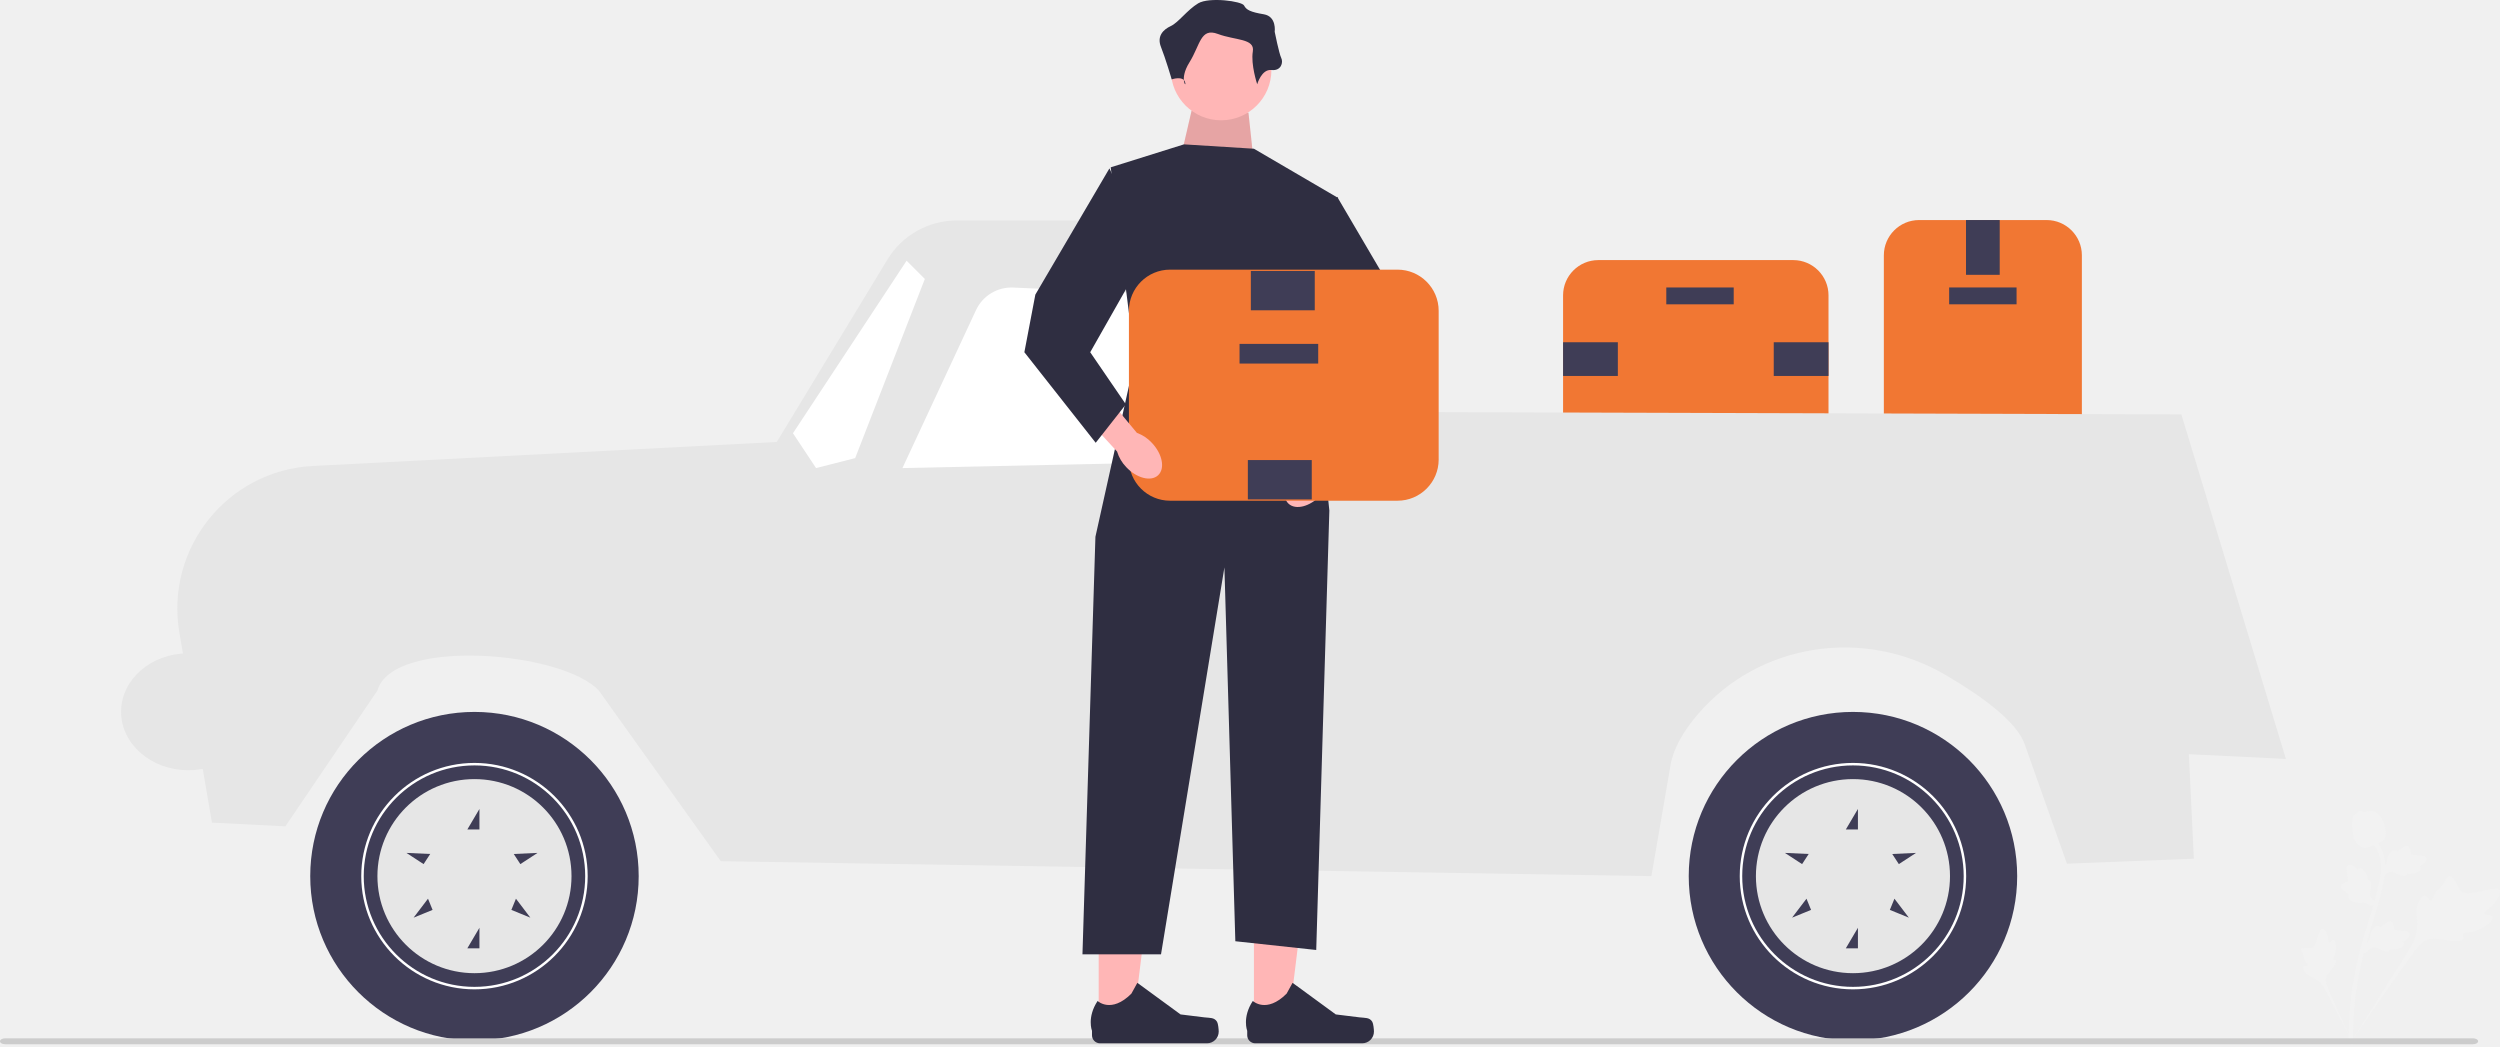
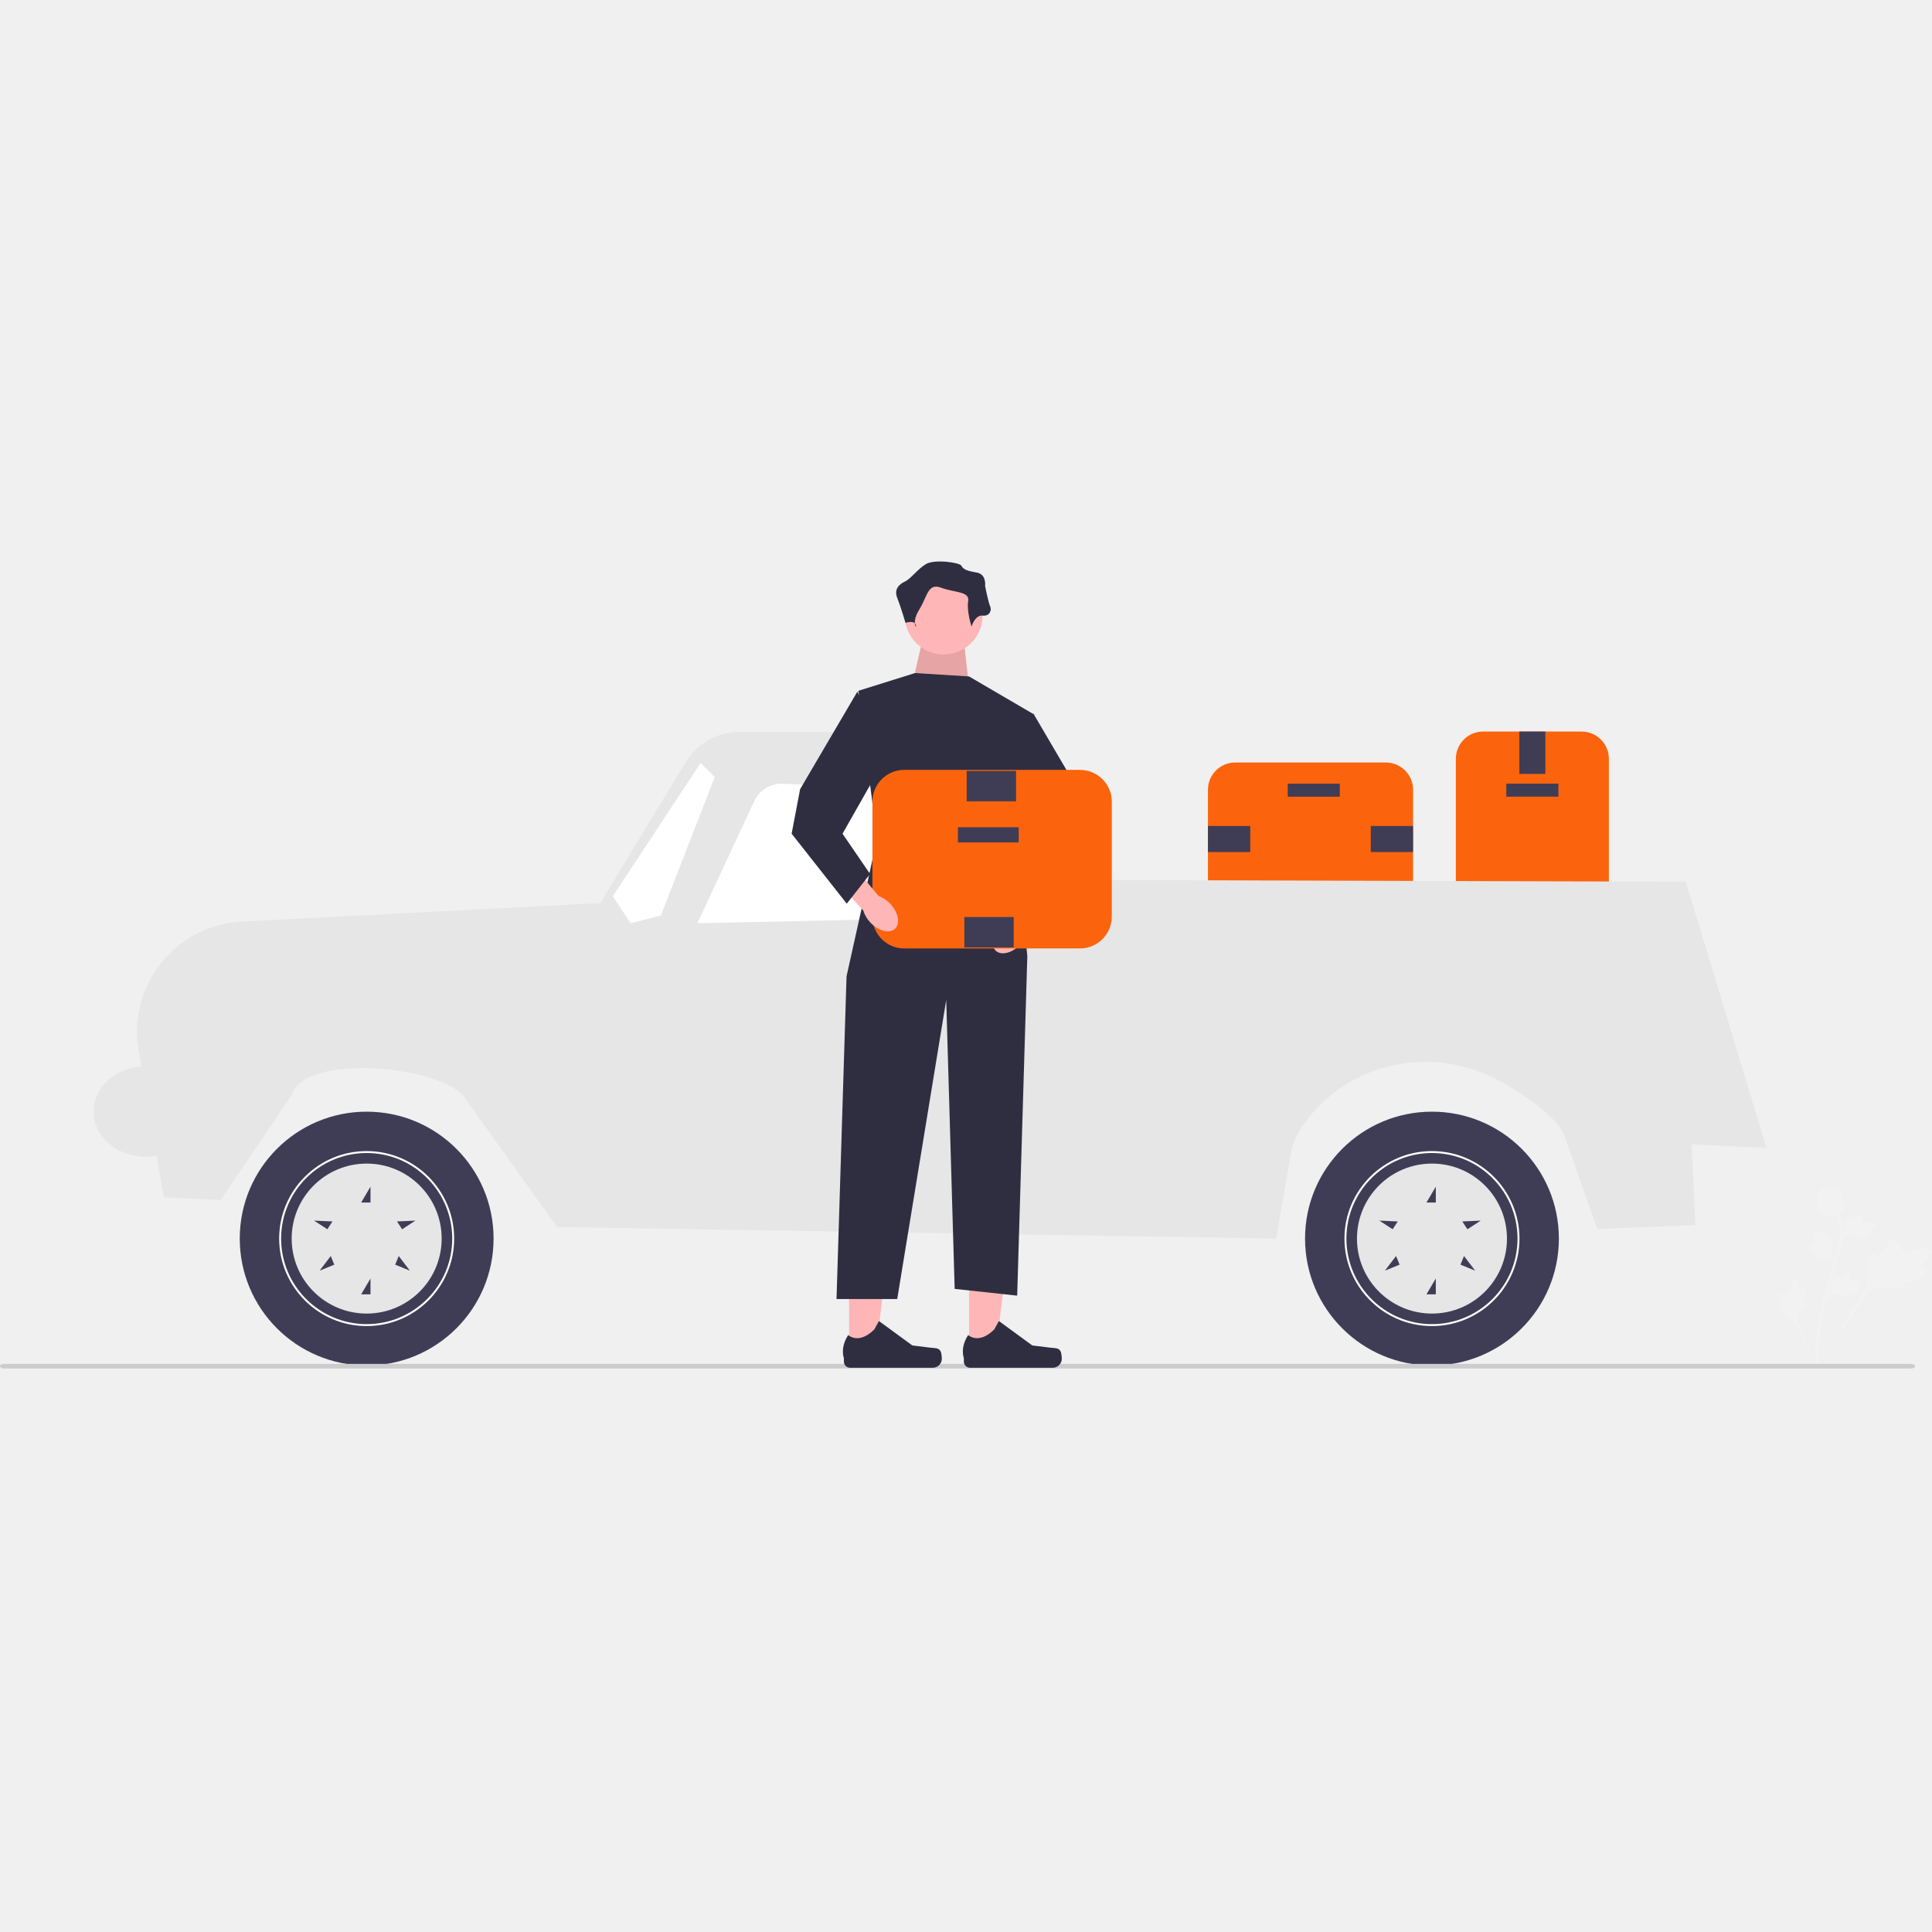
- <svg xmlns="http://www.w3.org/2000/svg" width="1004.722" height="420.718" viewBox="0 0 1004.722 420.718">
+ <svg xmlns="http://www.w3.org/2000/svg" width="500" height="500" viewBox="0 0 1004.722 420.718">
  <g>
-     <path d="M757.098,180.944V102.6c0-7.812,6.355-14.166,14.166-14.166h51.251c7.812,0,14.166,6.355,14.166,14.166v78.344c0,7.812-6.355,14.166-14.166,14.166h-51.251c-7.812,0-14.166-6.355-14.166-14.166Z" fill="#f17733" />
+     <path d="M757.098,180.944V102.6c0-7.812,6.355-14.166,14.166-14.166h51.251c7.812,0,14.166,6.355,14.166,14.166v78.344c0,7.812-6.355,14.166-14.166,14.166h-51.251c-7.812,0-14.166-6.355-14.166-14.166Z" fill="#fb640d" />
    <rect x="783.344" y="115.526" width="27.092" height="6.773" transform="translate(1593.78 237.8251) rotate(-180)" fill="#3f3d56" />
    <rect x="790.117" y="88.434" width="13.546" height="22.013" transform="translate(1593.78 198.8797) rotate(-180)" fill="#3f3d56" />
    <rect x="790.117" y="173.097" width="13.546" height="22.013" transform="translate(1593.78 368.2074) rotate(-180)" fill="#3f3d56" />
  </g>
  <g>
-     <path d="M720.692,184.11h-78.344c-7.812,0-14.166-6.355-14.166-14.166v-51.251c0-7.812,6.355-14.166,14.166-14.166h78.344c7.812,0,14.166,6.355,14.166,14.166v51.251c0,7.812-6.355,14.166-14.166,14.166Z" fill="#f17733" />
+     <path d="M720.692,184.11h-78.344c-7.812,0-14.166-6.355-14.166-14.166v-51.251c0-7.812,6.355-14.166,14.166-14.166h78.344c7.812,0,14.166,6.355,14.166,14.166v51.251c0,7.812-6.355,14.166-14.166,14.166Z" fill="#fb640d" />
    <rect x="669.667" y="115.532" width="27.092" height="6.773" fill="#3f3d56" />
    <rect x="632.415" y="133.312" width="13.546" height="22.013" transform="translate(783.5064 -494.8703) rotate(90)" fill="#3f3d56" />
    <rect x="717.079" y="133.312" width="13.546" height="22.013" transform="translate(868.1702 -579.5342) rotate(90)" fill="#3f3d56" />
  </g>
  <path d="M85.182,330.61l-13.079-76.293c-5.812-33.901,19.28-65.272,53.629-67.051l186.45-9.657,44.498-73.34c5.899-9.723,16.447-15.66,27.819-15.66h133.969c10.531,0,19.428,7.809,20.795,18.251l3.402,58.683,334,1,42.016,138.468-39-1.902,2,42-51,2-17.001-48.072c-3.201-9.052-17.229-19.258-31.81-27.798-32.687-19.143-74.682-12.999-99.419,15.689-5.835,6.768-9.915,13.819-11.055,20.431l-7.715,44.749-374-6-49.016-68.566c-14.481-15.759-82.843-21.548-89,0l-36.984,54.566-29.5-1.5Z" fill="#e6e6e6" />
  <path d="M491.679,133.236l11.004,51.874-140,3,29.568-63.485c2.682-5.759,8.571-9.335,14.918-9.059l67.087,2.917c8.493,.369,15.659,6.438,17.423,14.753Z" fill="#fff" />
  <polygon points="343.682 184.11 371.682 112.11 364.351 104.779 318.682 174.11 327.962 188.11 343.682 184.11" fill="#fff" />
  <circle cx="744.682" cy="352.11" r="66" fill="#3f3d56" />
  <path d="M699.182,352.11c0-25.089,20.411-45.5,45.5-45.5,25.089,0,45.5,20.411,45.5,45.5,0,25.089-20.411,45.5-45.5,45.5-25.089,0-45.5-20.411-45.5-45.5Zm1,0c0,24.537,19.962,44.5,44.5,44.5s44.5-19.963,44.5-44.5c0-24.537-19.962-44.5-44.5-44.5s-44.5,19.963-44.5,44.5Z" fill="#fff" />
  <path d="M705.682,352.11c0,21.539,17.461,39,39,39,21.539,0,39-17.461,39-39,0-21.539-17.461-39-39-39-21.539,0-39,17.461-39,39Zm64.351-9.339l-6.91,4.504-2.655-4.073,9.565-.43Zm-10.52,22.905l1.84-4.5,5.794,7.622-7.634-3.122Zm-17.694,15.435l4.862-8.248v8.248h-4.862Zm0-47.752l4.862-8.248v8.248h-4.862Zm-21.604,35.439l5.794-7.622,1.84,4.5-7.634,3.122Zm-2.885-26.026l9.565,.43-2.655,4.073-6.91-4.504Z" fill="#e6e6e6" />
  <circle cx="190.682" cy="352.11" r="66" fill="#3f3d56" />
  <path d="M145.182,352.11c0-25.089,20.411-45.5,45.5-45.5,25.089,0,45.5,20.411,45.5,45.5,0,25.089-20.411,45.5-45.5,45.5-25.089,0-45.5-20.411-45.5-45.5Zm1,0c0,24.537,19.962,44.5,44.5,44.5,24.538,0,44.5-19.963,44.5-44.5,0-24.537-19.962-44.5-44.5-44.5-24.538,0-44.5,19.963-44.5,44.5Z" fill="#fff" />
  <path d="M151.682,352.11c0,21.539,17.461,39,39,39,21.539,0,39-17.461,39-39,0-21.539-17.461-39-39-39-21.539,0-39,17.461-39,39Zm64.351-9.339l-6.91,4.504-2.655-4.073,9.565-.43Zm-10.52,22.905l1.84-4.5,5.794,7.622-7.634-3.122Zm-17.694,15.435l4.862-8.248v8.248h-4.862Zm0-47.752l4.862-8.248v8.248h-4.862Zm-21.604,35.439l5.794-7.622,1.84,4.5-7.634,3.122Zm-2.885-26.026l9.565,.43-2.655,4.073-6.91-4.504Z" fill="#e6e6e6" />
  <rect x="466.182" y="203.61" width="38" height="8" transform="translate(970.3641 415.22) rotate(-180)" fill="#3f3d56" />
  <g>
    <path d="M1001.788,368.654c-.354-1.084-3.039-.607-3.296-1.576-.257-.966,2.319-1.776,4.295-4.498,.356-.491,2.601-3.584,1.74-4.886-1.632-2.466-12.988,3.676-15.714,.229-.598-.756-.844-2.055-2.626-4.472-.709-.961-1.164-1.426-1.707-1.412-.771,.019-1.047,.984-2.259,2.732-1.818,2.621-2.474,2.292-3.671,4.439-.889,1.594-.994,2.613-1.635,2.673-.907,.085-1.282-1.9-2.39-1.977-1.131-.079-2.263,1.882-2.824,3.415-1.053,2.875-.401,5.073-.256,7.263,.157,2.38-.212,5.864-2.798,10.336l-24.392,38.862c5.238-7.922,20.108-29.526,26.099-37.45,1.729-2.288,3.588-4.585,6.449-5.017,2.754-.416,6.105,.947,10.782,.867,.546-.009,2.066-.054,2.436-.86,.306-.666-.453-1.245-.177-1.871,.37-.84,2.037-.48,4.308-1.037,1.601-.393,2.689-1.043,3.625-1.602,.282-.169,4.484-2.714,4.012-4.157h-0Z" fill="#f2f2f2" />
    <path d="M937.902,377.728c-.634-.139-1.175,1.316-1.725,1.163-.548-.153-.202-1.651-.968-3.406-.138-.317-1.009-2.311-1.896-2.264-1.681,.089-1.943,7.435-4.421,7.779-.544,.075-1.252-.179-2.953-.001-.676,.071-1.036,.16-1.186,.431-.213,.384,.181,.798,.689,1.897,.762,1.648,.411,1.875,1.119,3.082,.526,.896,.995,1.242,.84,1.574-.22,.47-1.302,.081-1.66,.603-.365,.532,.271,1.654,.861,2.371,1.107,1.346,2.374,1.66,3.491,2.221,1.213,.61,2.817,1.796,4.266,4.355l12.036,23.184c-2.377-4.857-8.69-18.388-10.85-23.615-.624-1.509-1.215-3.084-.602-4.613,.59-1.472,2.226-2.723,3.537-5.042,.153-.271,.57-1.03,.281-1.444-.239-.342-.742-.137-.97-.453-.305-.424,.352-1.138,.734-2.414,.269-.899,.264-1.621,.26-2.241-.001-.187-.038-2.984-.882-3.169v0Z" fill="#f2f2f2" />
    <path d="M949.909,383.385l.378-3.493,.232-.219c1.074-1.015,1.745-2.089,1.997-3.196,.04-.176,.071-.354,.103-.535,.126-.718,.282-1.611,.972-2.538,.386-.517,1.409-1.684,2.463-1.276,.285,.107,.477,.291,.61,.487,.033-.034,.068-.068,.104-.105,.455-.443,.774-.605,1.081-.761,.236-.12,.479-.244,.891-.573,.181-.144,.326-.275,.447-.384,.37-.33,.843-.717,1.491-.564,.687,.188,.923,.843,1.079,1.277,.279,.774,.365,1.306,.422,1.659,.02,.129,.044,.274,.062,.321,.15,.379,2.038,.477,2.748,.518,1.597,.087,2.978,.162,3.31,1.255,.238,.782-.258,1.635-1.519,2.603-.393,.301-.785,.509-1.127,.664,.21,.199,.378,.469,.388,.838h0c.023,.872-.872,1.542-2.659,1.993-.444,.113-1.042,.263-1.823,.226-.368-.018-.691-.075-.966-.127-.041,.157-.116,.32-.252,.474-.398,.455-1.04,.571-1.912,.314-.963-.268-1.723-.633-2.395-.954-.586-.279-1.092-.518-1.516-.583-.789-.11-1.525,.377-2.405,1.025l-2.206,1.655h-0Z" fill="#f2f2f2" />
    <path d="M956.206,363.49l-3.475,.52-.271-.169c-1.254-.781-2.464-1.158-3.598-1.121-.18,.006-.36,.021-.544,.036-.727,.061-1.63,.136-2.702-.296-.598-.243-1.987-.935-1.859-2.059,.031-.302,.161-.535,.316-.714-.041-.024-.083-.048-.128-.075-.544-.328-.781-.595-1.01-.853-.176-.198-.357-.402-.781-.717-.186-.138-.348-.245-.485-.335-.413-.274-.907-.634-.924-1.299,.007-.712,.582-1.106,.962-1.368,.678-.466,1.171-.684,1.498-.829,.12-.052,.254-.112,.295-.142,.328-.242-.056-2.092-.196-2.79-.321-1.566-.599-2.922,.374-3.52,.696-.429,1.647-.165,2.903,.809,.391,.304,.691,.631,.928,.922,.139-.254,.358-.485,.712-.588h0c.838-.244,1.712,.452,2.602,2.066,.222,.401,.519,.941,.681,1.707,.076,.361,.103,.687,.122,.966,.162-0,.339,.031,.522,.123,.541,.269,.816,.861,.789,1.77-.015,.999-.175,1.828-.315,2.558-.121,.638-.224,1.188-.18,1.614,.093,.791,.751,1.379,1.602,2.066l2.16,1.714h-0Z" fill="#f2f2f2" />
    <path d="M956.674,353.056l.378-3.493,.232-.219c1.074-1.015,1.745-2.089,1.997-3.196,.04-.176,.071-.354,.103-.535,.126-.718,.282-1.611,.972-2.538,.386-.517,1.409-1.684,2.463-1.276,.285,.107,.477,.291,.61,.487,.033-.034,.068-.068,.104-.105,.455-.443,.774-.605,1.081-.761,.236-.12,.479-.244,.891-.573,.181-.144,.326-.275,.447-.384,.37-.33,.843-.717,1.491-.564,.687,.188,.923,.843,1.079,1.277,.279,.774,.365,1.306,.422,1.659,.02,.129,.044,.274,.062,.321,.15,.379,2.038,.477,2.748,.518,1.597,.087,2.978,.162,3.31,1.255,.238,.782-.258,1.635-1.519,2.603-.393,.301-.785,.509-1.127,.664,.21,.199,.378,.469,.388,.838h0c.023,.872-.872,1.542-2.659,1.993-.444,.113-1.042,.263-1.823,.226-.368-.018-.691-.075-.966-.127-.041,.157-.116,.32-.252,.474-.398,.455-1.04,.571-1.912,.314-.963-.268-1.723-.633-2.395-.954-.586-.279-1.092-.518-1.516-.583-.789-.11-1.525,.377-2.405,1.025l-2.206,1.655h-0Z" fill="#f2f2f2" />
    <path d="M945.407,419.98l-.614-.607,.011-.863-.011,.863-.854-.09c.004-.08-.002-.268-.008-.561-.033-1.607-.135-6.497,.546-14.011,.475-5.245,1.27-10.569,2.362-15.827,1.093-5.266,2.228-9.185,3.14-12.334,.688-2.375,1.382-4.628,2.06-6.823,1.809-5.863,3.516-11.402,4.574-17.719,.237-1.41,.728-4.346-.278-7.811-.584-2.01-1.584-3.901-2.972-5.62l1.344-1.085c1.532,1.9,2.638,3.995,3.286,6.226,1.116,3.842,.58,7.04,.323,8.577-1.076,6.429-2.801,12.021-4.628,17.941-.674,2.187-1.366,4.43-2.051,6.795-.903,3.12-2.028,7.005-3.107,12.203-1.079,5.195-1.864,10.454-2.334,15.633-.672,7.419-.571,12.237-.538,13.819,.017,.845,.021,1.022-.251,1.295v-0Z" fill="#f2f2f2" />
    <path d="M949.675,340.564c-.069-.015-.139-.033-.208-.053-1.418-.397-2.555-1.553-3.381-3.433-.387-.884-.478-1.815-.66-3.671-.029-.286-.155-1.734,0-3.653,.101-1.254,.236-1.758,.577-2.153,.379-.441,.89-.693,1.429-.82,.015-.166,.069-.328,.177-.482,.444-.639,1.187-.376,1.59-.24,.203,.073,.456,.166,.741,.214,.447,.077,.715-.001,1.119-.118,.387-.112,.868-.252,1.533-.24,1.312,.018,2.284,.608,2.604,.802,1.687,1.014,2.269,2.631,2.943,4.503,.134,.375,.578,1.732,.682,3.479,.075,1.26-.09,1.776-.28,2.145-.387,.758-.979,1.11-2.449,1.85-1.536,.775-2.306,1.163-2.938,1.362-1.47,.462-2.393,.751-3.479,.509v0Z" fill="#f2f2f2" />
  </g>
  <path d="M0,418.48c0,.66,.925,1.19,2.078,1.19H993.848c1.152,0,2.077-.53,2.077-1.19,0-.66-.925-1.19-2.077-1.19H2.078c-1.152,0-2.078,.53-2.078,1.19Z" fill="#ccc" />
  <g>
    <g>
      <polygon points="503.94 410.967 517.825 410.965 524.43 357.41 503.938 357.411 503.94 410.967" fill="#ffb6b6" />
      <path d="M551.511,410.652h0c.432,.728,.66,3.078,.66,3.925h0c0,2.603-2.11,4.713-4.713,4.713l-42.999-0c-1.775,0-3.215-1.439-3.215-3.215v-1.79s-2.127-5.38,2.252-12.012c0,0,5.443,5.193,13.576-2.94l2.398-4.345,17.361,12.697,9.623,1.185c2.105,.259,3.972-.04,5.055,1.784h0Z" fill="#2f2e41" />
    </g>
    <g>
      <polygon points="441.558 410.967 455.442 410.965 462.048 357.41 441.555 357.411 441.558 410.967" fill="#ffb6b6" />
      <path d="M489.128,410.652h0c.432,.728,.66,3.078,.66,3.925h0c0,2.603-2.11,4.713-4.713,4.713l-42.999-0c-1.775,0-3.215-1.439-3.215-3.215v-1.79s-2.127-5.38,2.252-12.012c0,0,5.443,5.193,13.576-2.94l2.398-4.345,17.361,12.697,9.623,1.185c2.105,.259,3.972-.04,5.055,1.784h0Z" fill="#2f2e41" />
    </g>
    <polygon points="501.741 45.276 504.377 69.877 473.625 67.241 478.897 44.397 501.741 45.276" fill="#ffb6b6" />
    <polygon points="501.741 45.276 504.377 69.877 473.625 67.241 478.897 44.397 501.741 45.276" isolation="isolate" opacity=".1" />
    <circle cx="490.759" cy="28.142" r="20.208" fill="#ffb6b6" />
    <polygon points="503.938 59.773 537.765 79.542 526.682 133.138 534.251 205.186 528.979 381.79 496.47 378.276 492.077 228.03 466.596 383.547 435.028 383.547 440.237 215.729 456.053 144.56 446.388 67.241 475.822 58.016 503.938 59.773" fill="#2f2e41" />
    <path d="M505.256,33.853s1.757-6.15,5.711-5.711,4.832-3.075,3.954-4.832-2.636-10.544-2.636-10.544c0,0,.879-6.15-4.393-7.029-5.272-.879-7.029-1.757-7.908-3.515-.879-1.757-14.058-3.515-18.451-.879-4.393,2.636-7.908,7.693-10.983,9.118-3.075,1.425-5.711,4.061-3.954,8.454,1.757,4.393,4.306,12.985,4.306,12.985,0,0,4.481-1.563,5.359,1.073s-2.636-.879,1.757-7.908c4.393-7.029,4.393-14.058,11.422-11.422,7.029,2.636,14.937,1.757,14.058,7.029-.879,5.272,1.757,13.179,1.757,13.179Z" fill="#2f2e41" />
-     <path id="uuid-2f48dadd-bd50-474e-b6bc-efb589732da4-187" d="M520.321,189.424c-4.229,4.478-5.347,10.29-2.497,12.981,2.85,2.691,8.588,1.242,12.818-3.238,1.714-1.766,2.981-3.918,3.693-6.274l17.68-19.2-9.187-8.104-16.454,19.788c-2.312,.846-4.388,2.234-6.054,4.047Z" fill="#ffb6b6" />
+     <path id="uuid-2f48dadd-bd50-474e-b6bc-efb589732da4-205" d="M520.321,189.424c-4.229,4.478-5.347,10.29-2.497,12.981,2.85,2.691,8.588,1.242,12.818-3.238,1.714-1.766,2.981-3.918,3.693-6.274l17.68-19.2-9.187-8.104-16.454,19.788c-2.312,.846-4.388,2.234-6.054,4.047Z" fill="#ffb6b6" />
    <polygon points="537.409 79.103 567.182 129.826 571.592 152.982 542.923 189.371 530.793 173.933 545.128 152.982 521.972 112.183 537.409 79.103" fill="#2f2e41" />
    <g>
-       <path d="M453.701,184.701v-59.805c0-9.115,7.415-16.531,16.531-16.531h91.42c9.115,0,16.531,7.415,16.531,16.531v59.805c0,9.115-7.415,16.531-16.531,16.531h-91.42c-9.115,0-16.531-7.415-16.531-16.531Z" fill="#f17733" />
+       <path d="M453.701,184.701v-59.805c0-9.115,7.415-16.531,16.531-16.531h91.42c9.115,0,16.531,7.415,16.531,16.531v59.805c0,9.115-7.415,16.531-16.531,16.531h-91.42c-9.115,0-16.531-7.415-16.531-16.531Z" fill="#fb640d" />
      <rect x="498.159" y="138.209" width="31.614" height="7.904" transform="translate(1027.931 284.3207) rotate(180)" fill="#3f3d56" />
      <rect x="506.435" y="179.955" width="15.807" height="25.687" transform="translate(707.1374 -321.5401) rotate(90)" fill="#3f3d56" />
      <rect x="507.641" y="103.955" width="15.807" height="25.687" transform="translate(632.3431 -398.7458) rotate(90)" fill="#3f3d56" />
    </g>
    <g>
-       <path id="uuid-f6ce86b9-37cf-4878-a476-c93c5a2c7b27-188" d="M462.953,178.002c4.229,4.478,5.347,10.29,2.497,12.981-2.85,2.691-8.588,1.242-12.818-3.238-1.714-1.766-2.981-3.918-3.693-6.274l-17.68-19.2,9.187-8.104,16.454,19.788c2.312,.846,4.388,2.234,6.054,4.047Z" fill="#ffb6b6" />
+       <path id="uuid-f6ce86b9-37cf-4878-a476-c93c5a2c7b27-206" d="M462.953,178.002c4.229,4.478,5.347,10.29,2.497,12.981-2.85,2.691-8.588,1.242-12.818-3.238-1.714-1.766-2.981-3.918-3.693-6.274l-17.68-19.2,9.187-8.104,16.454,19.788c2.312,.846,4.388,2.234,6.054,4.047Z" fill="#ffb6b6" />
      <polygon points="445.865 67.681 416.093 118.404 411.682 141.56 440.352 177.948 452.481 162.511 438.146 141.56 461.303 100.761 445.865 67.681" fill="#2f2e41" />
    </g>
  </g>
  <ellipse cx="75.666" cy="286.044" rx="27" ry="23.5" fill="#e6e6e6" />
</svg>
